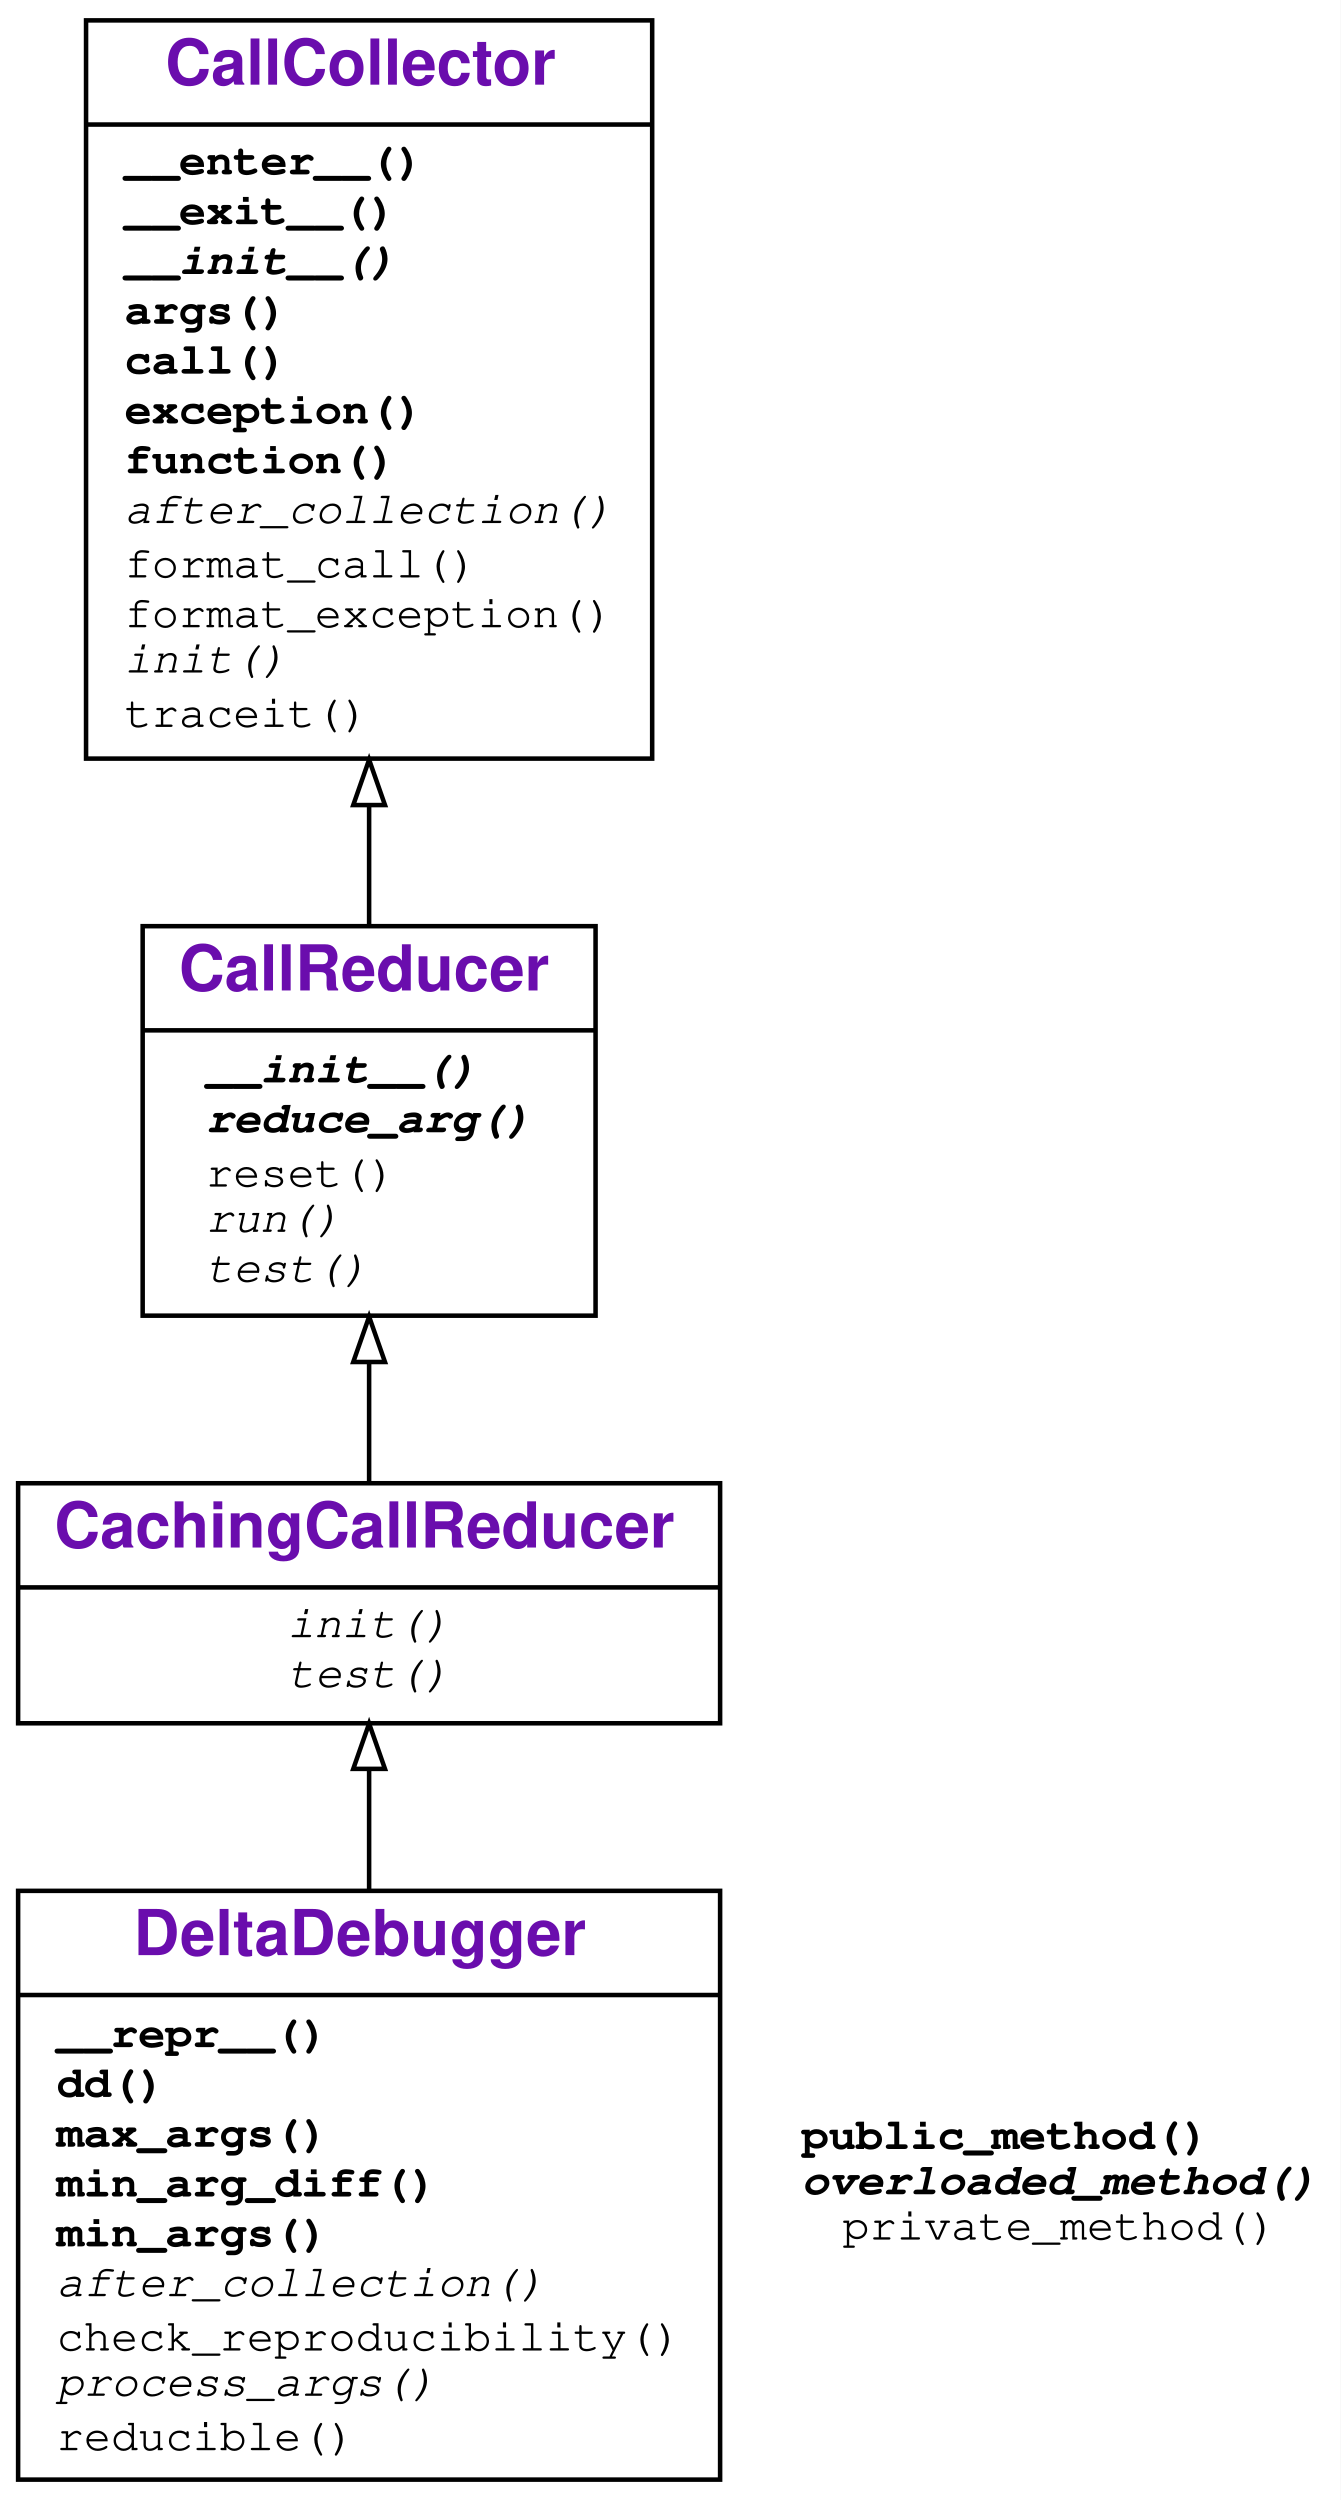
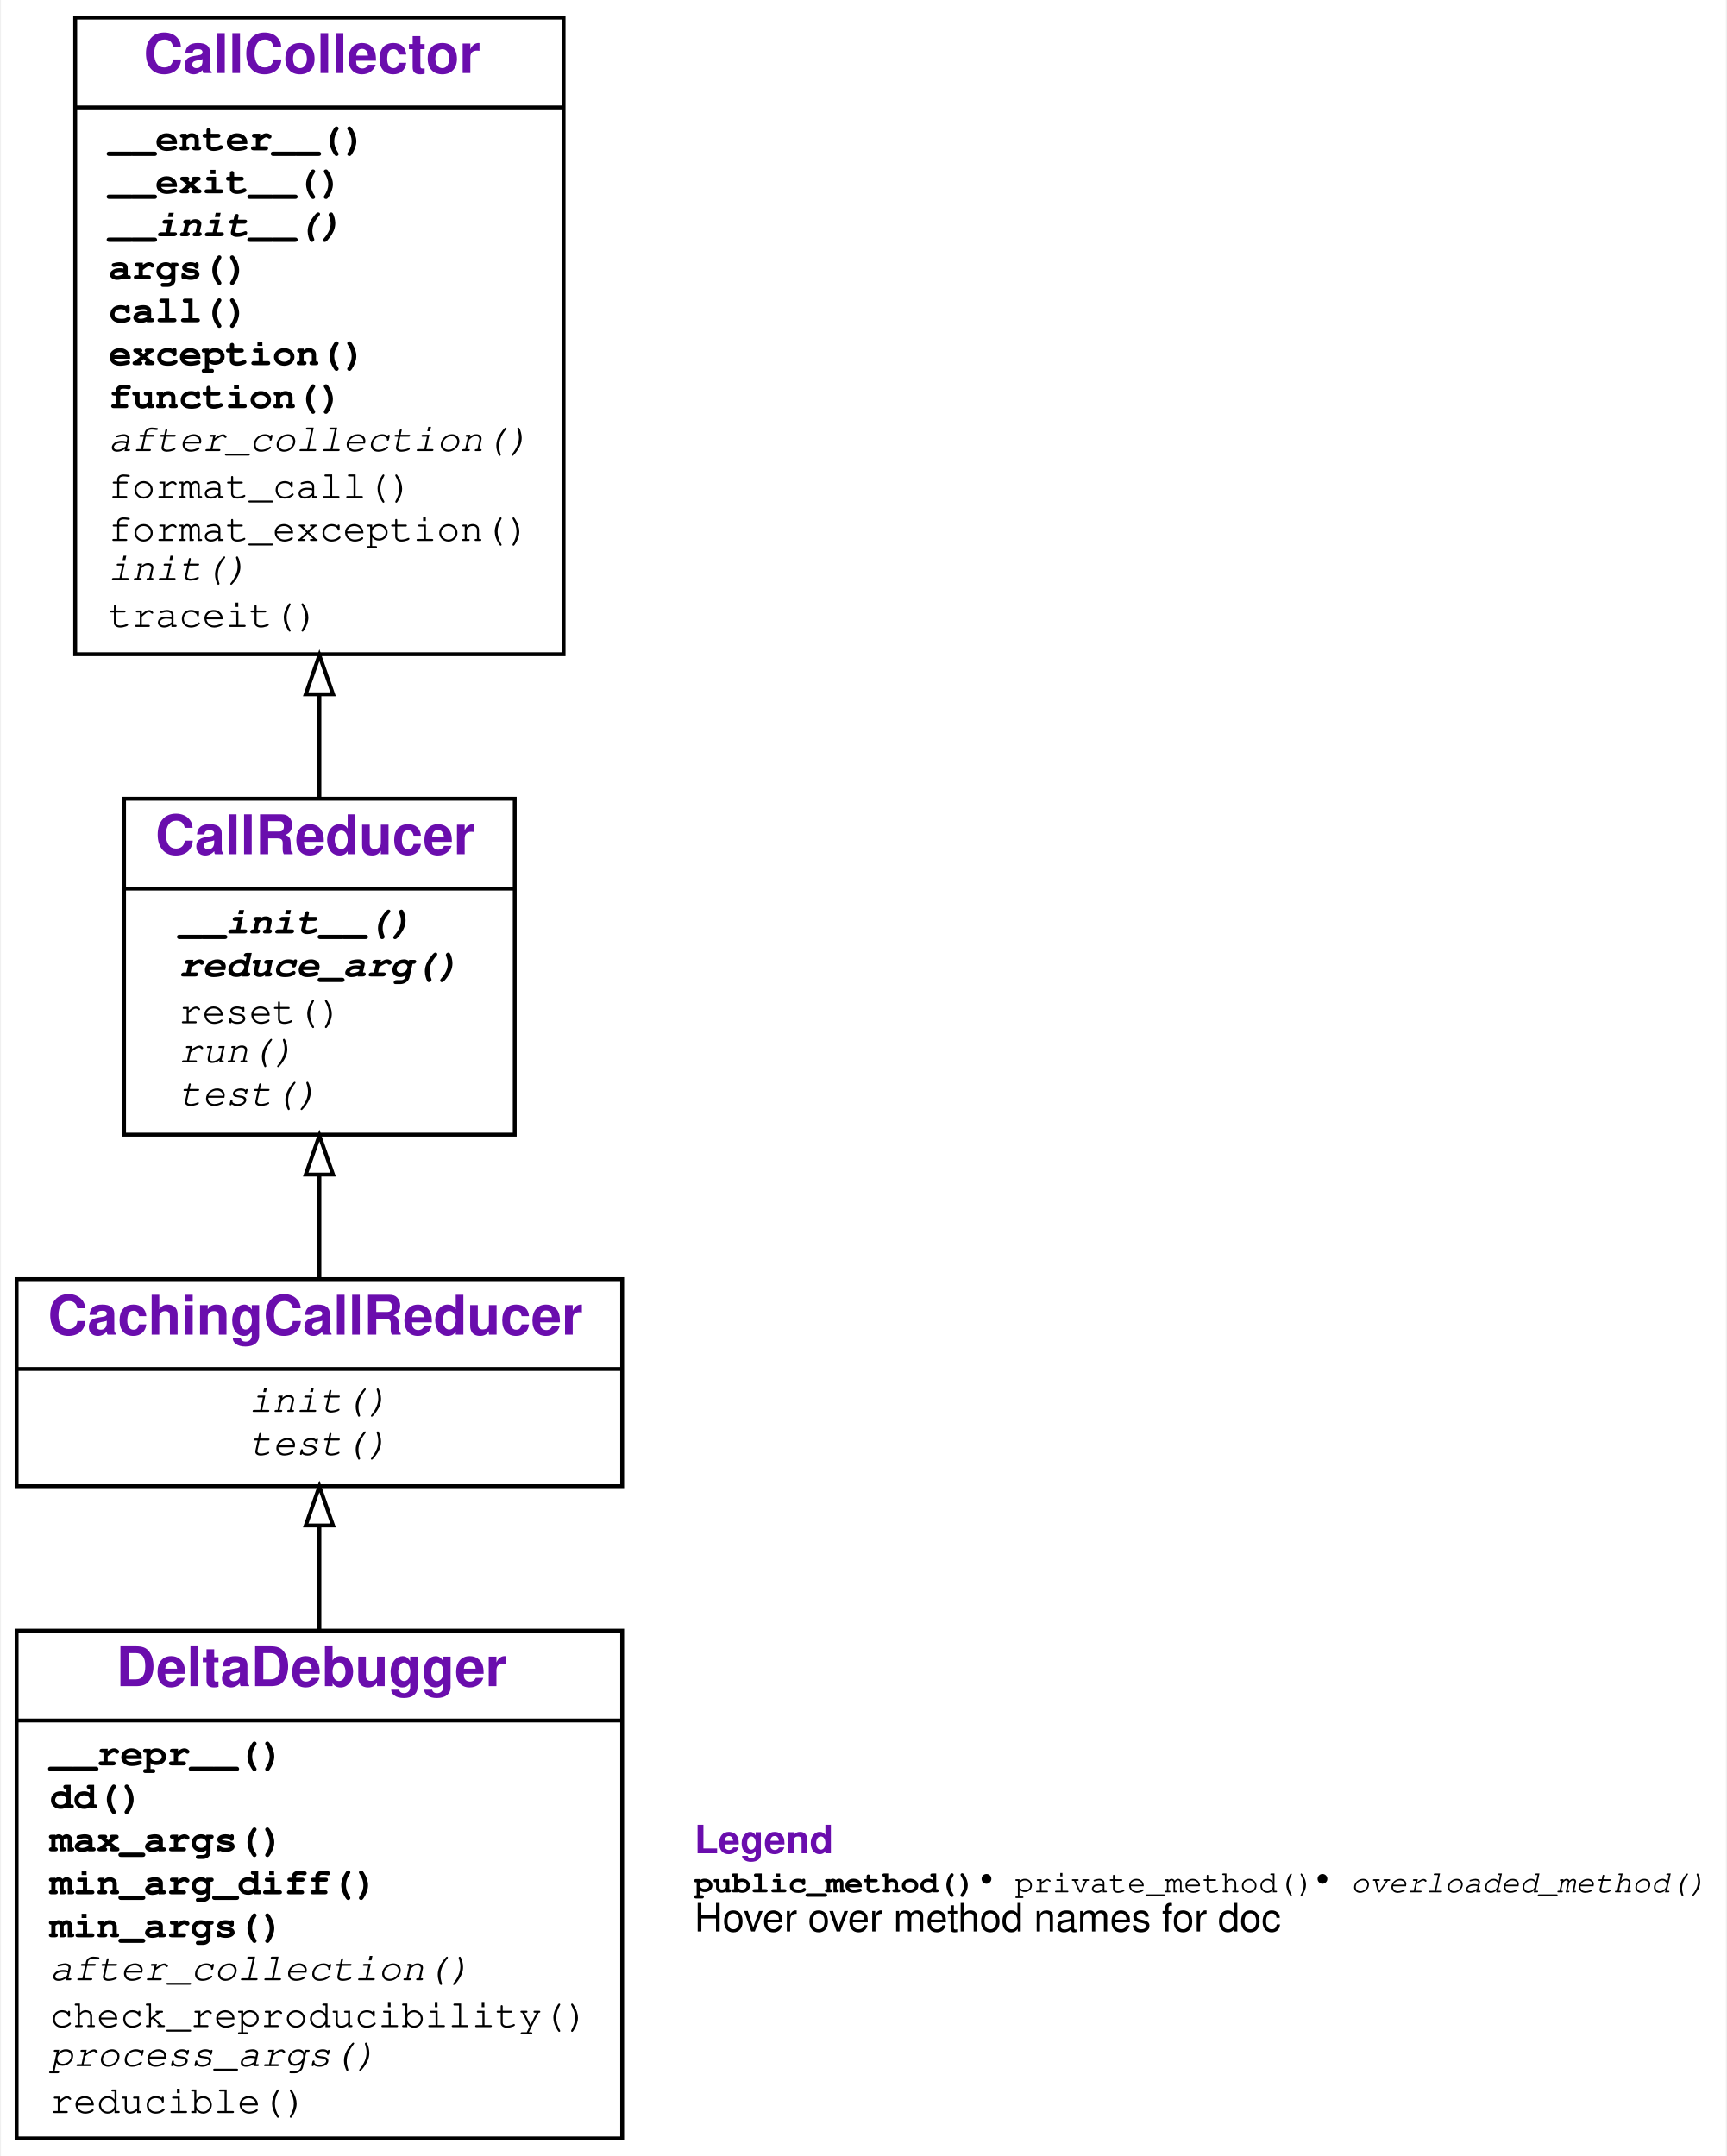
- <svg xmlns="http://www.w3.org/2000/svg" xmlns:xlink="http://www.w3.org/1999/xlink" width="296pt" height="552pt" viewBox="0.00 0.00 296.00 552.00">
+ <svg xmlns="http://www.w3.org/2000/svg" xmlns:xlink="http://www.w3.org/1999/xlink" width="442pt" height="552pt" viewBox="0.00 0.00 441.50 552.00">
  <g id="graph0" class="graph" transform="scale(1 1) rotate(0) translate(4 548)">
    <g id="a_graph0">
      <a xlink:title="DeltaDebugger class hierarchy">
-         <polygon fill="#ffffff" stroke="transparent" points="-4,4 -4,-548 292,-548 292,4 -4,4" />
+         <polygon fill="#ffffff" stroke="transparent" points="-4,4 -4,-548 437.5,-548 437.5,4 -4,4" />
      </a>
    </g>
    <g id="node1" class="node">
      <g id="a_node1">
        <a xlink:href="#" xlink:title="class DeltaDebugger">
          <polygon fill="none" stroke="#000000" points="0,-.5 0,-130.5 155,-130.5 155,-.5 0,-.5" />
          <text text-anchor="start" x="25.5" y="-116.3" font-family="Raleway, Helvetica, Arial, sans-serif" font-weight="bold" font-size="14.00" fill="#6a0dad">DeltaDebugger</text>
          <polyline fill="none" stroke="#000000" points="0,-107.5 155,-107.5 " />
          <g id="a_node1_0">
            <a xlink:href="#" xlink:title="DeltaDebugger">
              <g id="a_node1_1">
                <a xlink:href="#" xlink:title="__repr__(self):&#10;    Return a string representation of the minimized call.">
                  <text text-anchor="start" x="8.5" y="-96" font-family="'Fira Mono', 'Source Code Pro', 'Courier', monospace" font-weight="bold" font-size="10.00" fill="#000000">__repr__()</text>
                </a>
              </g>
              <g id="a_node1_2">
                <a xlink:href="#" xlink:title="dd(self, var_to_be_reduced, fail_args, mode='-'):&#10;    General Delta Debugging.&#10;    fail_args - a dict of (failure-inducing) function arguments;&#10;    fail_args[var_to_be_reduced] - the input to apply dd on.&#10;    mode tells how the algorithm should operate:&#10;    '-': minimize input (ddmin),&#10;    '+': maximizing input (ddmax),&#10;    '+-': minimizing pass/fail difference (dd)&#10;    Returns a triple (pass, fail, diff)&#10;    with maximized passing input, minimized failing input,&#10;    and their difference (elems in fail, but not in pass).&#10;    ">
                  <text text-anchor="start" x="8.5" y="-85" font-family="'Fira Mono', 'Source Code Pro', 'Courier', monospace" font-weight="bold" font-size="10.00" fill="#000000">dd()</text>
                </a>
              </g>
              <g id="a_node1_3">
                <a xlink:href="#" xlink:title="max_args(self):&#10;    Return 1-maximal arguments.">
                  <text text-anchor="start" x="8.5" y="-74" font-family="'Fira Mono', 'Source Code Pro', 'Courier', monospace" font-weight="bold" font-size="10.00" fill="#000000">max_args()</text>
                </a>
              </g>
              <g id="a_node1_4">
                <a xlink:href="#" xlink:title="min_arg_diff(self):&#10;    Return 1-minimal difference between arguments.">
                  <text text-anchor="start" x="8.5" y="-63" font-family="'Fira Mono', 'Source Code Pro', 'Courier', monospace" font-weight="bold" font-size="10.00" fill="#000000">min_arg_diff()</text>
                </a>
              </g>
              <g id="a_node1_5">
                <a xlink:href="#" xlink:title="min_args(self):&#10;    Return 1-minimal arguments.">
                  <text text-anchor="start" x="8.5" y="-52" font-family="'Fira Mono', 'Source Code Pro', 'Courier', monospace" font-weight="bold" font-size="10.00" fill="#000000">min_args()</text>
                </a>
              </g>
              <g id="a_node1_6">
                <a xlink:href="#" xlink:title="after_collection(self)">
                  <text text-anchor="start" x="8.5" y="-41" font-family="'Fira Mono', 'Source Code Pro', 'Courier', monospace" font-style="italic" font-size="10.00" fill="#000000">after_collection()</text>
                </a>
              </g>
              <g id="a_node1_7">
                <a xlink:href="#" xlink:title="check_reproducibility(self)">
                  <text text-anchor="start" x="8.5" y="-29" font-family="'Fira Mono', 'Source Code Pro', 'Courier', monospace" font-size="10.00" fill="#000000">check_reproducibility()</text>
                </a>
              </g>
              <g id="a_node1_8">
                <a xlink:href="#" xlink:title="process_args(self, strategy, **strategy_args):&#10;    Reduce all reducible arguments, using strategy(var, args).&#10;    Can be overloaded in subclasses.">
                  <text text-anchor="start" x="8.5" y="-19" font-family="'Fira Mono', 'Source Code Pro', 'Courier', monospace" font-style="italic" font-size="10.00" fill="#000000">process_args()</text>
                </a>
              </g>
              <g id="a_node1_9">
                <a xlink:href="#" xlink:title="reducible(self, arg)">
                  <text text-anchor="start" x="8.5" y="-7" font-family="'Fira Mono', 'Source Code Pro', 'Courier', monospace" font-size="10.00" fill="#000000">reducible()</text>
                </a>
              </g>
            </a>
          </g>
        </a>
      </g>
    </g>
    <g id="node2" class="node">
      <g id="a_node2">
        <a xlink:href="#" xlink:title="class CachingCallReducer:&#10;    Like CallReducer, but cache test outcomes.">
          <polygon fill="none" stroke="#000000" points="0,-167.5 0,-220.5 155,-220.5 155,-167.5 0,-167.5" />
          <text text-anchor="start" x="8" y="-206.3" font-family="Raleway, Helvetica, Arial, sans-serif" font-weight="bold" font-size="14.00" fill="#6a0dad">CachingCallReducer</text>
          <polyline fill="none" stroke="#000000" points="0,-197.5 155,-197.5 " />
          <g id="a_node2_10">
            <a xlink:href="#" xlink:title="CachingCallReducer">
              <g id="a_node2_11">
                <a xlink:href="#" xlink:title="init(self)">
                  <text text-anchor="start" x="59.5" y="-186.5" font-family="'Fira Mono', 'Source Code Pro', 'Courier', monospace" font-style="italic" font-size="10.00" fill="#000000">init()</text>
                </a>
              </g>
              <g id="a_node2_12">
                <a xlink:href="#" xlink:title="test(self, args)">
                  <text text-anchor="start" x="59.5" y="-175.5" font-family="'Fira Mono', 'Source Code Pro', 'Courier', monospace" font-style="italic" font-size="10.00" fill="#000000">test()</text>
                </a>
              </g>
            </a>
          </g>
        </a>
      </g>
    </g>
    <g id="edge1" class="edge">
      <path fill="none" stroke="#000000" d="M77.5,-130.503C77.5,-139.695 77.5,-148.866 77.5,-157.263" />
      <polygon fill="none" stroke="#000000" points="74,-157.431 77.5,-167.431 81,-157.431 74,-157.431" />
    </g>
    <g id="node3" class="node">
      <g id="a_node3">
        <a xlink:href="#" xlink:title="class CallReducer">
          <polygon fill="none" stroke="#000000" points="27.5,-257.5 27.5,-343.5 127.5,-343.5 127.5,-257.5 27.5,-257.5" />
          <text text-anchor="start" x="35.5" y="-329.3" font-family="Raleway, Helvetica, Arial, sans-serif" font-weight="bold" font-size="14.00" fill="#6a0dad">CallReducer</text>
          <polyline fill="none" stroke="#000000" points="27.5,-320.5 127.5,-320.5 " />
          <g id="a_node3_13">
            <a xlink:href="#" xlink:title="CallReducer">
              <g id="a_node3_14">
                <a xlink:href="#" xlink:title="__init__(self, log=False):&#10;    Initialize. If log is True, enable logging.">
                  <text text-anchor="start" x="41.5" y="-309" font-family="'Fira Mono', 'Source Code Pro', 'Courier', monospace" font-weight="bold" font-style="italic" font-size="10.00" fill="#000000">__init__()</text>
                </a>
              </g>
              <g id="a_node3_15">
                <a xlink:href="#" xlink:title="reduce_arg(self, var_to_be_reduced, args):&#10;    Determine and return a minimal value for var_to_be_reduced.&#10;    To be overloaded in subclasses.">
                  <text text-anchor="start" x="41.5" y="-298" font-family="'Fira Mono', 'Source Code Pro', 'Courier', monospace" font-weight="bold" font-style="italic" font-size="10.00" fill="#000000">reduce_arg()</text>
                </a>
              </g>
              <g id="a_node3_16">
                <a xlink:href="#" xlink:title="reset(self):&#10;    Reset the number of tests.">
                  <text text-anchor="start" x="41.5" y="-286" font-family="'Fira Mono', 'Source Code Pro', 'Courier', monospace" font-size="10.00" fill="#000000">reset()</text>
                </a>
              </g>
              <g id="a_node3_17">
                <a xlink:href="#" xlink:title="run(self, args):&#10;    Run collected function with args. Return&#10;    * PASS if no exception occurred&#10;    * FAIL if the collected exception occurred&#10;    * UNRESOLVED if some other exception occurred.&#10;    Not to be used directly; can be overloaded in subclasses.&#10;    ">
                  <text text-anchor="start" x="41.5" y="-276" font-family="'Fira Mono', 'Source Code Pro', 'Courier', monospace" font-style="italic" font-size="10.00" fill="#000000">run()</text>
                </a>
              </g>
              <g id="a_node3_18">
                <a xlink:href="#" xlink:title="test(self, args):&#10;    Like run(), but also log detail and keep statistics.">
                  <text text-anchor="start" x="41.5" y="-265" font-family="'Fira Mono', 'Source Code Pro', 'Courier', monospace" font-style="italic" font-size="10.00" fill="#000000">test()</text>
                </a>
              </g>
            </a>
          </g>
        </a>
      </g>
    </g>
    <g id="edge2" class="edge">
      <path fill="none" stroke="#000000" d="M77.5,-220.6C77.5,-228.657 77.5,-237.812 77.5,-246.977" />
      <polygon fill="none" stroke="#000000" points="74,-247.271 77.5,-257.271 81,-247.271 74,-247.271" />
    </g>
    <g id="node4" class="node">
      <g id="a_node4">
        <a xlink:href="#" xlink:title="class CallCollector">
          <polygon fill="none" stroke="#000000" points="15,-380.5 15,-543.5 140,-543.5 140,-380.5 15,-380.5" />
          <text text-anchor="start" x="32.5" y="-529.3" font-family="Raleway, Helvetica, Arial, sans-serif" font-weight="bold" font-size="14.00" fill="#6a0dad">CallCollector</text>
          <polyline fill="none" stroke="#000000" points="15,-520.5 140,-520.5 " />
          <g id="a_node4_19">
            <a xlink:href="#" xlink:title="CallCollector">
              <g id="a_node4_20">
                <a xlink:href="#" xlink:title="__enter__(self):&#10;    Called at begin of `with` block. Turn tracing on.">
                  <text text-anchor="start" x="23.5" y="-509.5" font-family="'Fira Mono', 'Source Code Pro', 'Courier', monospace" font-weight="bold" font-size="10.00" fill="#000000">__enter__()</text>
                </a>
              </g>
              <g id="a_node4_21">
                <a xlink:href="#" xlink:title="__exit__(self, exc_type, exc_value, traceback):&#10;    Called at end of `with` block. Turn tracing off.">
                  <text text-anchor="start" x="23.5" y="-498.5" font-family="'Fira Mono', 'Source Code Pro', 'Courier', monospace" font-weight="bold" font-size="10.00" fill="#000000">__exit__()</text>
                </a>
              </g>
              <g id="a_node4_22">
                <a xlink:href="#" xlink:title="__init__(self):&#10;    Initialize collector">
                  <text text-anchor="start" x="23.5" y="-487.5" font-family="'Fira Mono', 'Source Code Pro', 'Courier', monospace" font-weight="bold" font-style="italic" font-size="10.00" fill="#000000">__init__()</text>
                </a>
              </g>
              <g id="a_node4_23">
                <a xlink:href="#" xlink:title="args(self):&#10;    Return the dictionary of collected arguments.">
                  <text text-anchor="start" x="23.5" y="-476.5" font-family="'Fira Mono', 'Source Code Pro', 'Courier', monospace" font-weight="bold" font-size="10.00" fill="#000000">args()</text>
                </a>
              </g>
              <g id="a_node4_24">
                <a xlink:href="#" xlink:title="call(self, new_args={}):&#10;    Call collected function. If new_args is given,&#10;    override arguments from its {var: value} entries.">
                  <text text-anchor="start" x="23.5" y="-465.5" font-family="'Fira Mono', 'Source Code Pro', 'Courier', monospace" font-weight="bold" font-size="10.00" fill="#000000">call()</text>
                </a>
              </g>
              <g id="a_node4_25">
                <a xlink:href="#" xlink:title="exception(self):&#10;    Return the exception produced.">
                  <text text-anchor="start" x="23.5" y="-454.5" font-family="'Fira Mono', 'Source Code Pro', 'Courier', monospace" font-weight="bold" font-size="10.00" fill="#000000">exception()</text>
                </a>
              </g>
              <g id="a_node4_26">
                <a xlink:href="#" xlink:title="function(self):&#10;    Return the function called.">
                  <text text-anchor="start" x="23.5" y="-443.5" font-family="'Fira Mono', 'Source Code Pro', 'Courier', monospace" font-weight="bold" font-size="10.00" fill="#000000">function()</text>
                </a>
              </g>
              <g id="a_node4_27">
                <a xlink:href="#" xlink:title="after_collection(self):&#10;    Called after collection. To be defined in subclasses.">
                  <text text-anchor="start" x="23.5" y="-432.5" font-family="'Fira Mono', 'Source Code Pro', 'Courier', monospace" font-style="italic" font-size="10.00" fill="#000000">after_collection()</text>
                </a>
              </g>
              <g id="a_node4_28">
                <a xlink:href="#" xlink:title="format_call(self, args=None):&#10;    Return a string representing a call of the function with given args.">
                  <text text-anchor="start" x="23.5" y="-420.5" font-family="'Fira Mono', 'Source Code Pro', 'Courier', monospace" font-size="10.00" fill="#000000">format_call()</text>
                </a>
              </g>
              <g id="a_node4_29">
                <a xlink:href="#" xlink:title="format_exception(self, exc=None):&#10;    Return a string representing the given exception.">
                  <text text-anchor="start" x="23.5" y="-409.5" font-family="'Fira Mono', 'Source Code Pro', 'Courier', monospace" font-size="10.00" fill="#000000">format_exception()</text>
                </a>
              </g>
              <g id="a_node4_30">
                <a xlink:href="#" xlink:title="init(self):&#10;    Reset for new collection.">
                  <text text-anchor="start" x="23.5" y="-399.5" font-family="'Fira Mono', 'Source Code Pro', 'Courier', monospace" font-style="italic" font-size="10.00" fill="#000000">init()</text>
                </a>
              </g>
              <g id="a_node4_31">
                <a xlink:href="#" xlink:title="traceit(self, frame, event, arg):&#10;    Tracing function. Collect first call, then turn tracing off.">
                  <text text-anchor="start" x="23.5" y="-387.5" font-family="'Fira Mono', 'Source Code Pro', 'Courier', monospace" font-size="10.00" fill="#000000">traceit()</text>
                </a>
              </g>
            </a>
          </g>
        </a>
      </g>
    </g>
    <g id="edge3" class="edge">
      <path fill="none" stroke="#000000" d="M77.5,-343.779C77.5,-352.082 77.5,-361.063 77.5,-370.238" />
      <polygon fill="none" stroke="#000000" points="74,-370.246 77.5,-380.246 81,-370.247 74,-370.246" />
    </g>
    <g id="node5" class="node">
-       <text text-anchor="start" x="173" y="-73.5" font-family="'Fira Mono', 'Source Code Pro', 'Courier', monospace" font-weight="bold" font-size="10.00" fill="#000000">public_method()</text>
-       <text text-anchor="start" x="173" y="-63.5" font-family="'Fira Mono', 'Source Code Pro', 'Courier', monospace" font-weight="bold" font-style="italic" font-size="10.00" fill="#000000">overloaded_method()</text>
-       <text text-anchor="start" x="182" y="-53.5" font-family="'Fira Mono', 'Source Code Pro', 'Courier', monospace" font-size="10.00" fill="#000000">private_method()</text>
+       <text text-anchor="start" x="173.5" y="-73.5" font-family="Raleway, Helvetica, Arial, sans-serif" font-weight="bold" font-size="10.00" fill="#6a0dad">Legend</text>
+       <text text-anchor="start" x="173.5" y="-63.5" font-family="'Fira Mono', 'Source Code Pro', 'Courier', monospace" font-weight="bold" font-size="8.00" fill="#000000">public_method()</text>
+       <text text-anchor="start" x="246.5" y="-63.5" font-family="Raleway, Helvetica, Arial, sans-serif" font-size="10.00" fill="#000000"> • </text>
+       <text text-anchor="start" x="255.5" y="-63.5" font-family="'Fira Mono', 'Source Code Pro', 'Courier', monospace" font-size="8.00" fill="#000000">private_method()</text>
+       <text text-anchor="start" x="332.5" y="-63.5" font-family="Raleway, Helvetica, Arial, sans-serif" font-size="10.00" fill="#000000"> • </text>
+       <text text-anchor="start" x="341.5" y="-63.5" font-family="'Fira Mono', 'Source Code Pro', 'Courier', monospace" font-style="italic" font-size="8.00" fill="#000000">overloaded_method()</text>
+       <text text-anchor="start" x="173.5" y="-53.5" font-family="Raleway, Helvetica, Arial, sans-serif" font-size="10.00" fill="#000000">Hover over method names for doc</text>
    </g>
  </g>
</svg>
